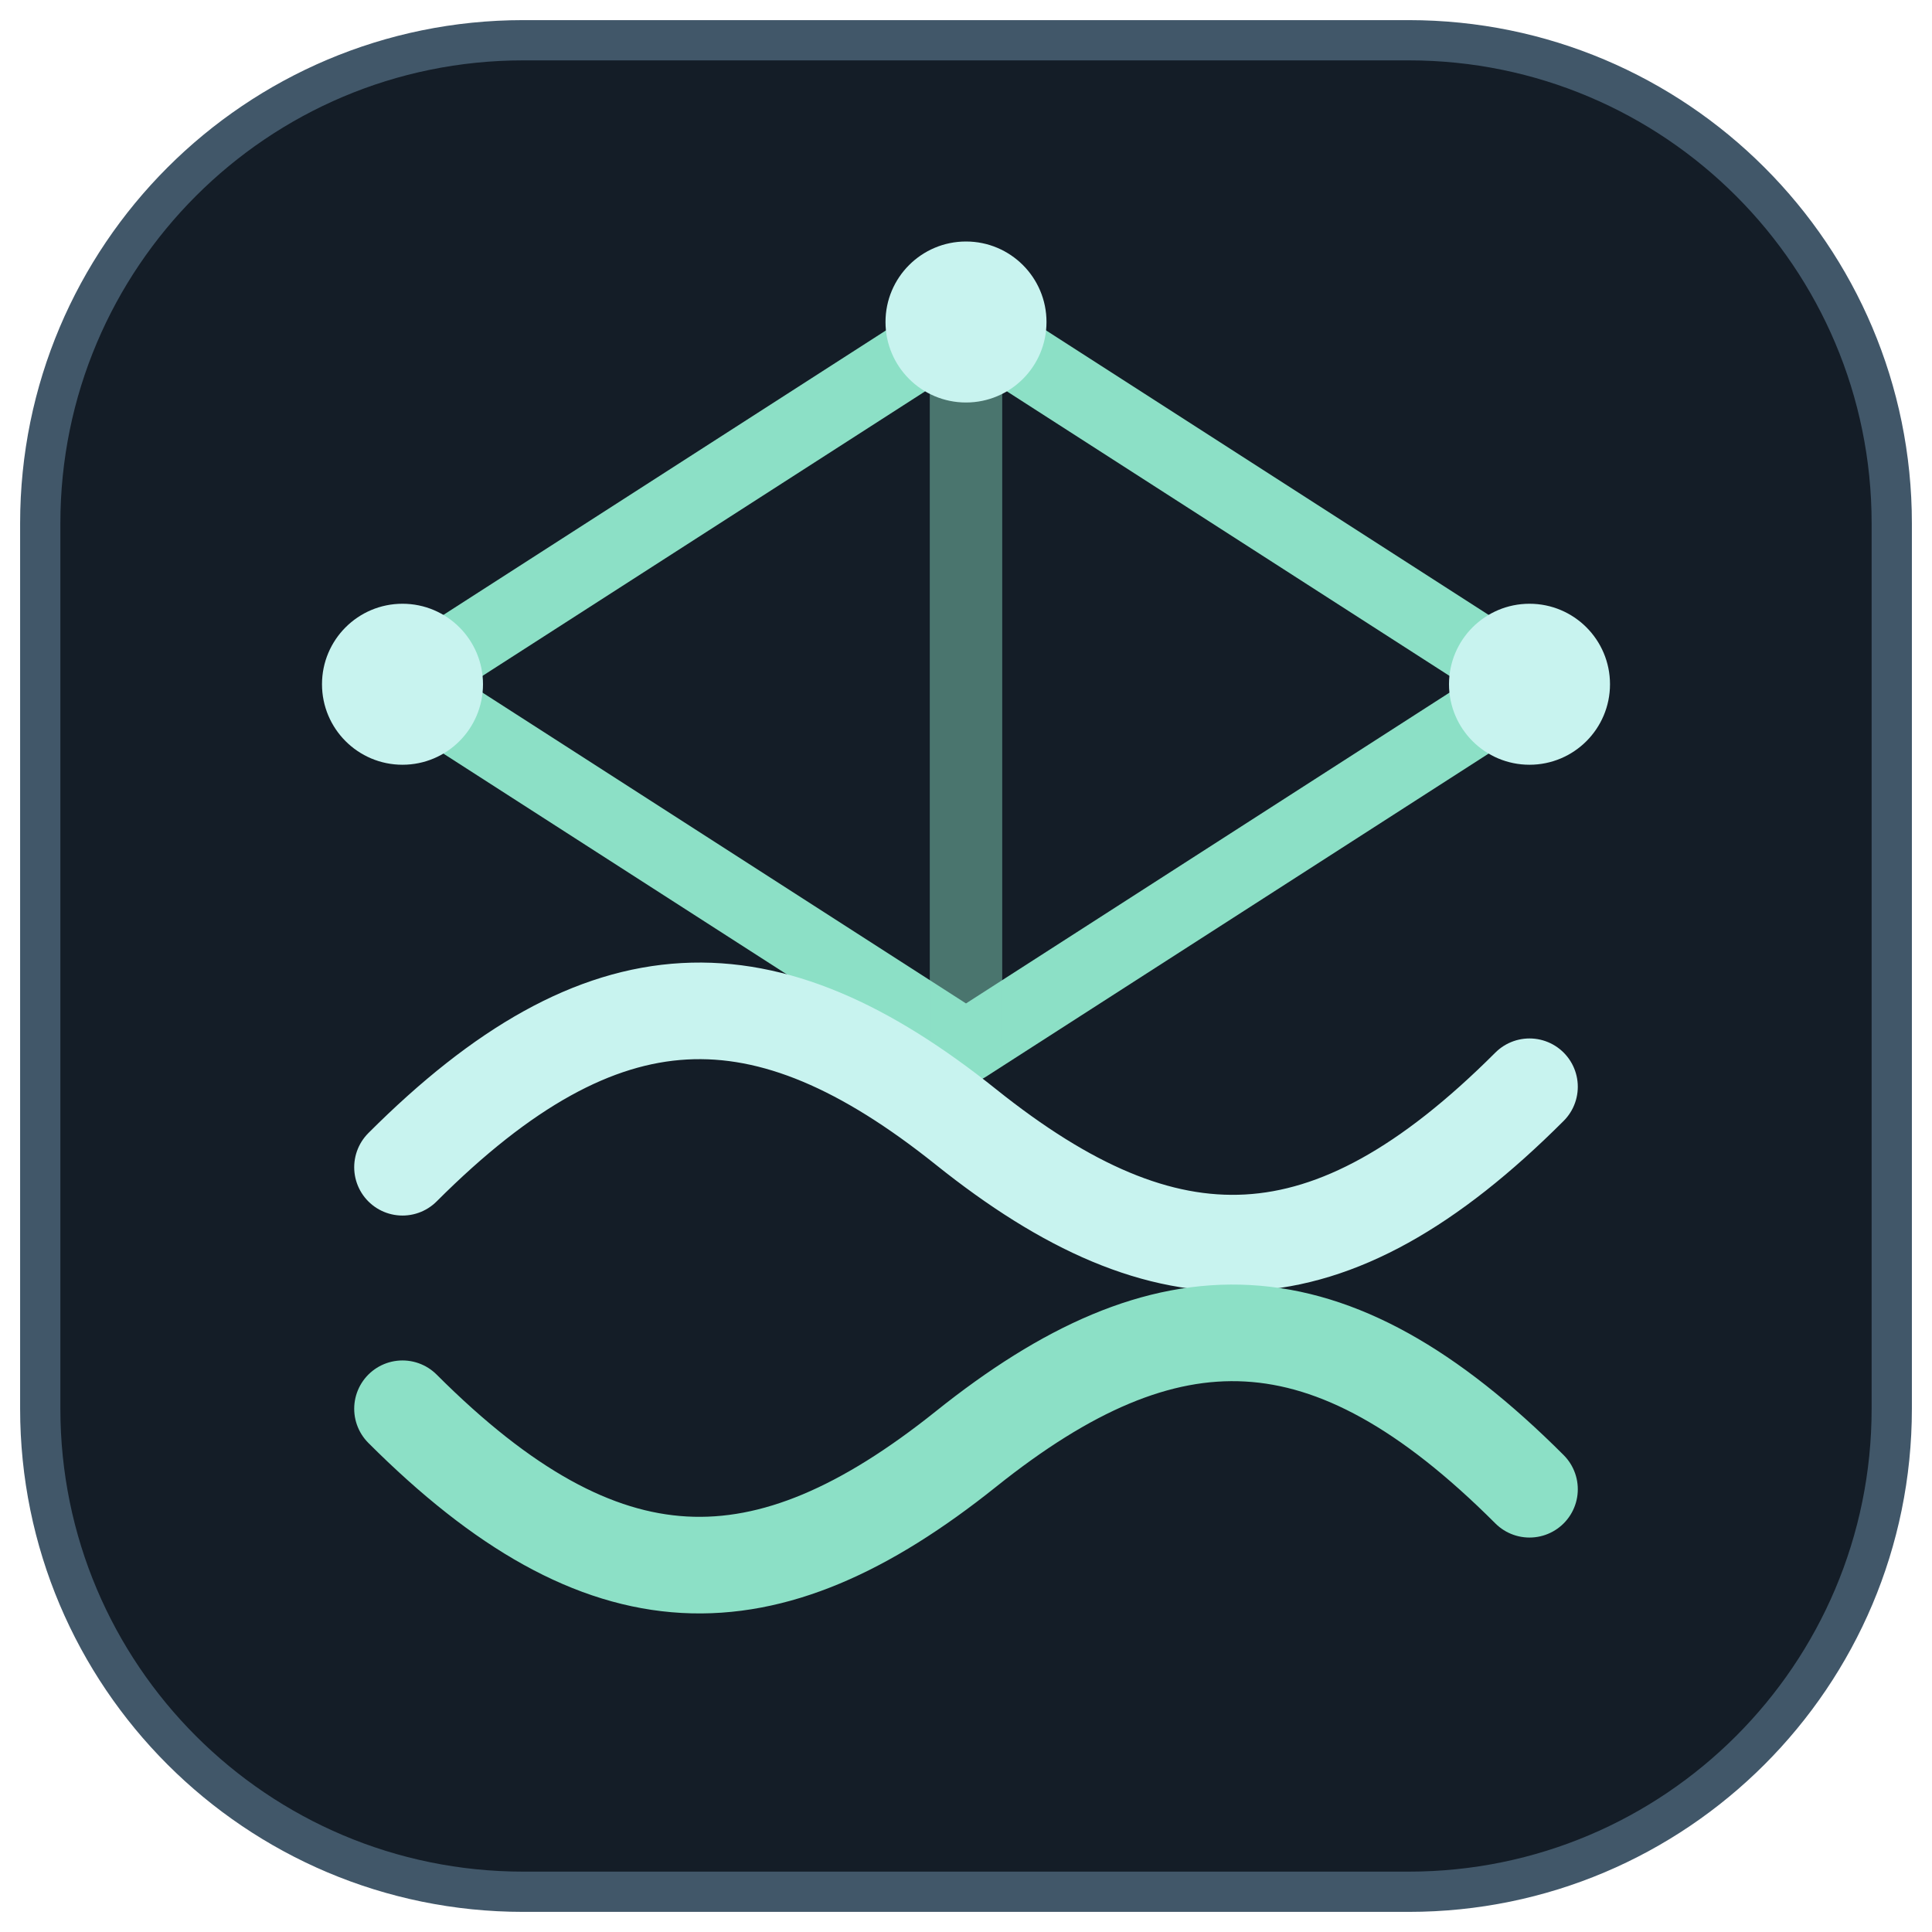
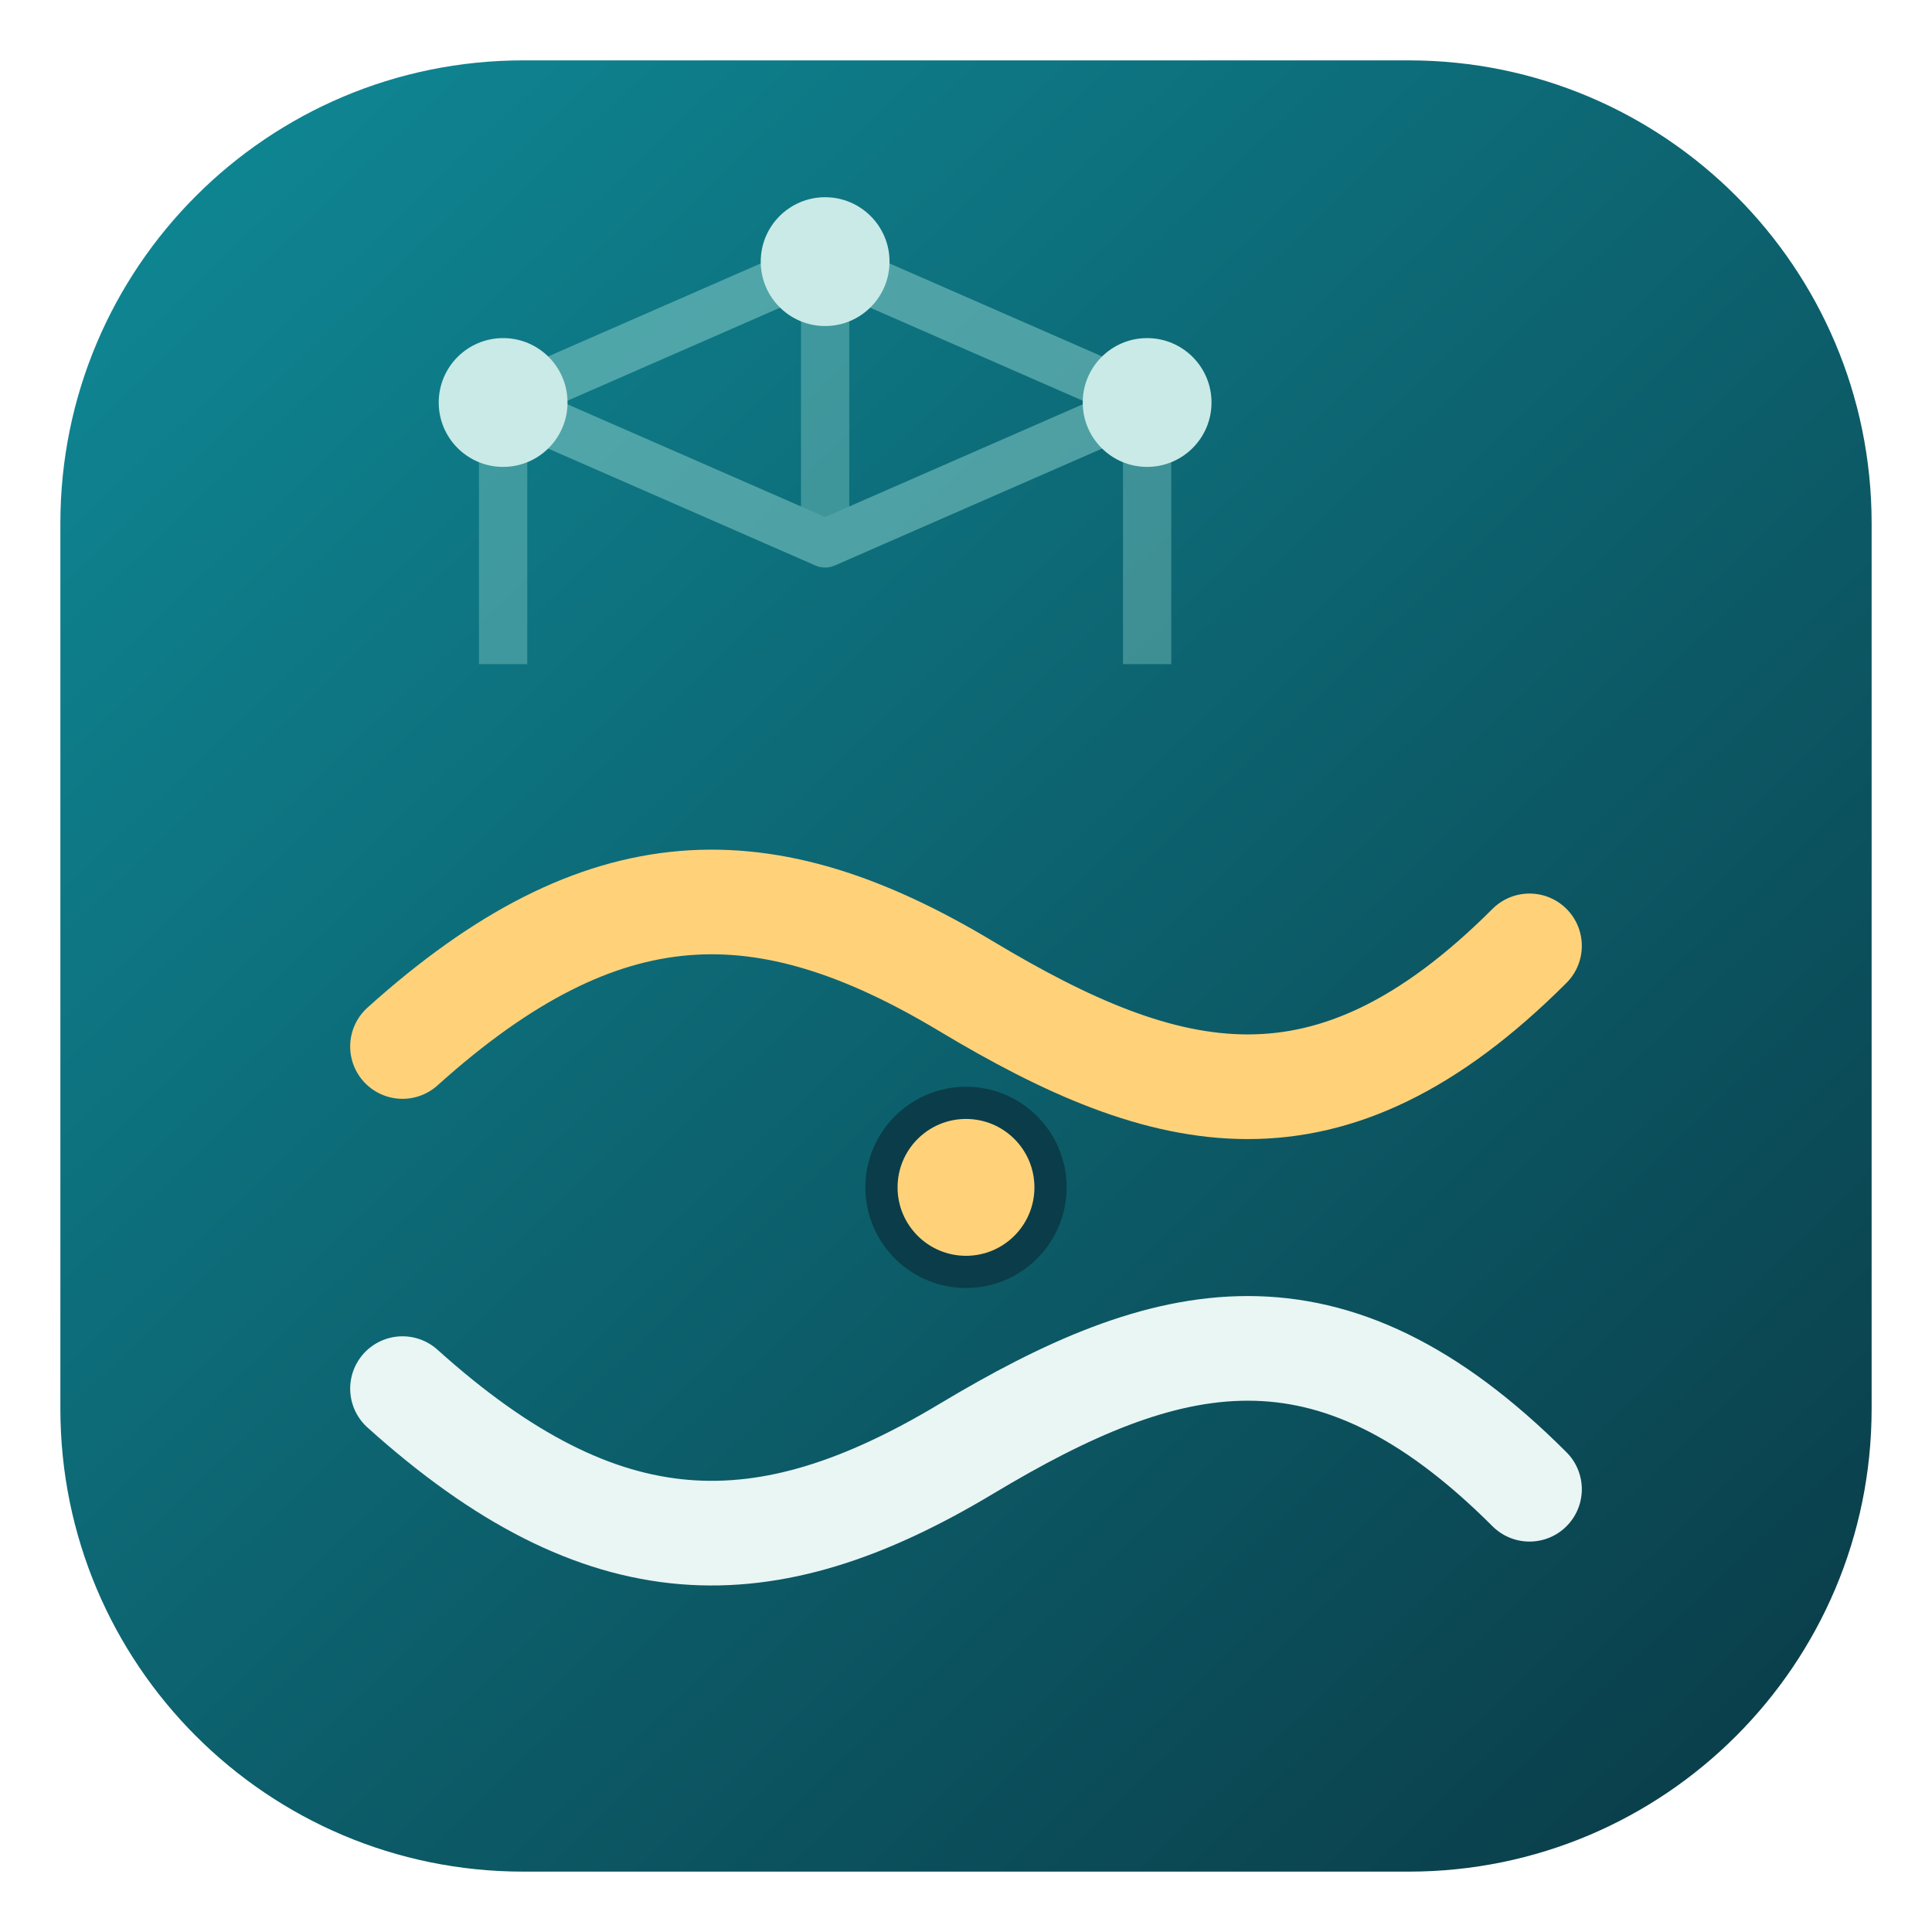
<svg xmlns="http://www.w3.org/2000/svg" width="48" height="48" viewBox="0 0 48 48" fill="none">
-   <rect x="1" y="1" width="46" height="46" rx="12" fill="#141d27" stroke="#415769" />
-   <g id="lattice" stroke="#8ce0c6" stroke-width="1.8" stroke-linejoin="round">
-     <path d="m24 8 14 9-14 9-14-9Z" />
-     <path d="M24 8v18" opacity=".45" />
+   <defs>
+     <linearGradient id="mark-bg" x1="4" y1="3" x2="44" y2="45" gradientUnits="userSpaceOnUse">
+       <stop offset="0" stop-color="#0f8794" />
+       <stop offset="1" stop-color="#0a3d49" />
+     </linearGradient>
+   </defs>
+   <rect x="1.5" y="1.5" width="45" height="45" rx="11.5" fill="url(#mark-bg)" />
+   <g id="lattice" stroke="#8fd4cd" stroke-width="1.2" stroke-linejoin="round" opacity=".5">
+     <path d="m12.5 10 8-3.5 8 3.5-8 3.5Z" />
+     <path d="M12.5 10v6.5M20.5 6.5V13M28.5 10v6.5" opacity=".75" />
  </g>
-   <g fill="#c8f3ef">
-     <circle cx="24" cy="8" r="2" />
-     <circle cx="10" cy="17" r="2" />
-     <circle cx="38" cy="17" r="2" />
+   <g fill="#c9eae6">
+     <circle cx="12.5" cy="10" r="1.6" />
+     <circle cx="20.5" cy="6.5" r="1.6" />
+     <circle cx="28.5" cy="10" r="1.6" />
  </g>
-   <path id="conduction-band" d="M10 29c5-5 9-5 14-1s9 4 14-1" stroke="#c8f3ef" stroke-width="2.4" stroke-linecap="round" />
-   <path id="valence-band" d="M10 35c5 5 9 5 14 1s9-4 14 1" stroke="#8ce0c6" stroke-width="2.4" stroke-linecap="round" />
+   <path id="conduction-band" d="M10 26c5-4.5 9-4.5 14-1.5s9 4 14-1" stroke="#ffd27a" stroke-width="2.6" stroke-linecap="round" />
+   <path id="valence-band" d="M10 34.5c5 4.5 9 4.5 14 1.5s9-4 14 1" stroke="#e9f6f4" stroke-width="2.6" stroke-linecap="round" />
+   <circle cx="24" cy="29.5" r="2.1" fill="#ffd27a" stroke="#0a3d49" stroke-width=".8" />
</svg>
